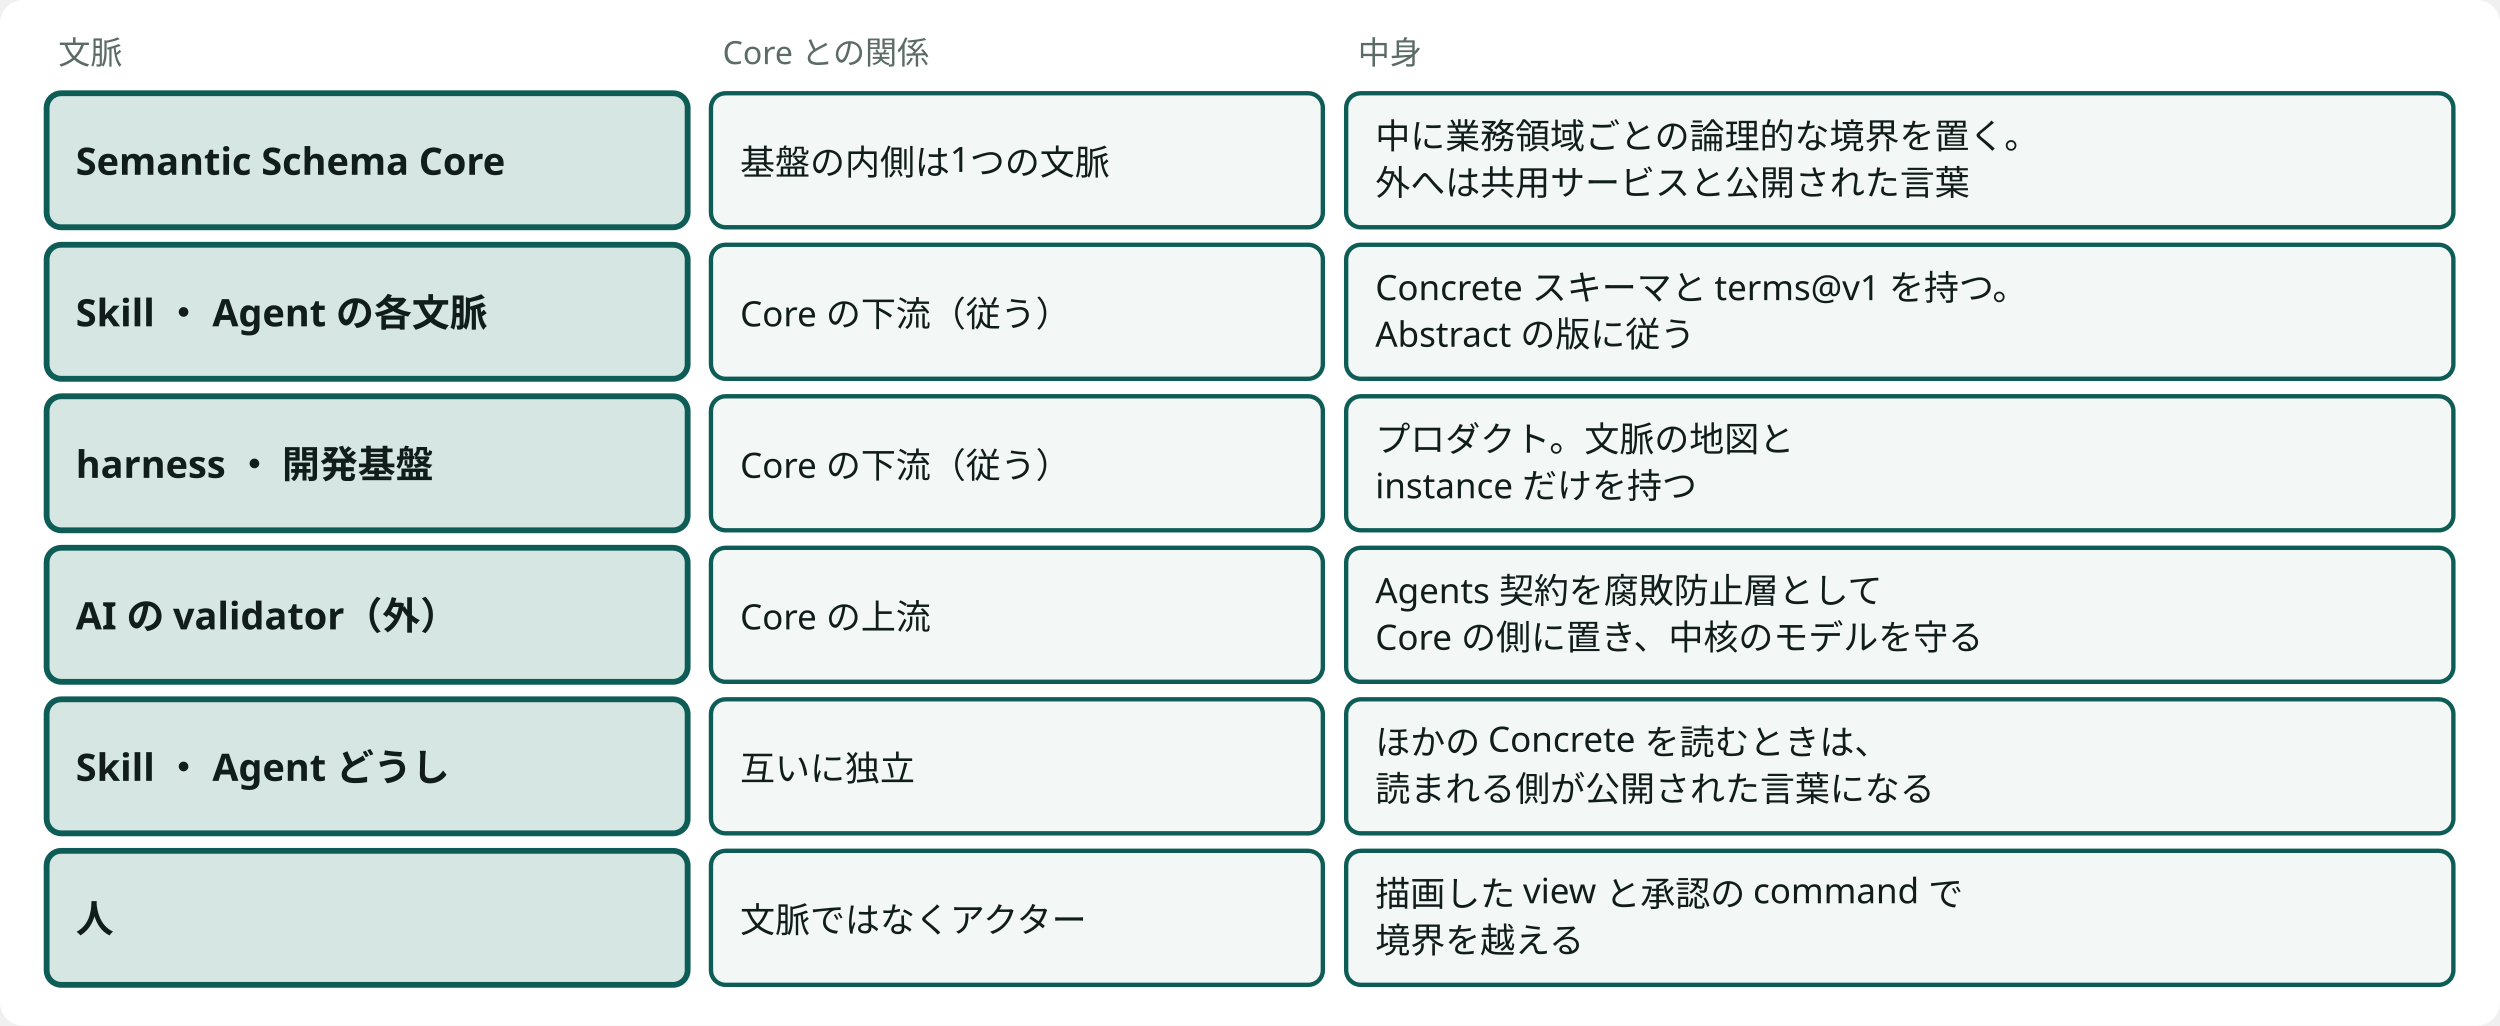
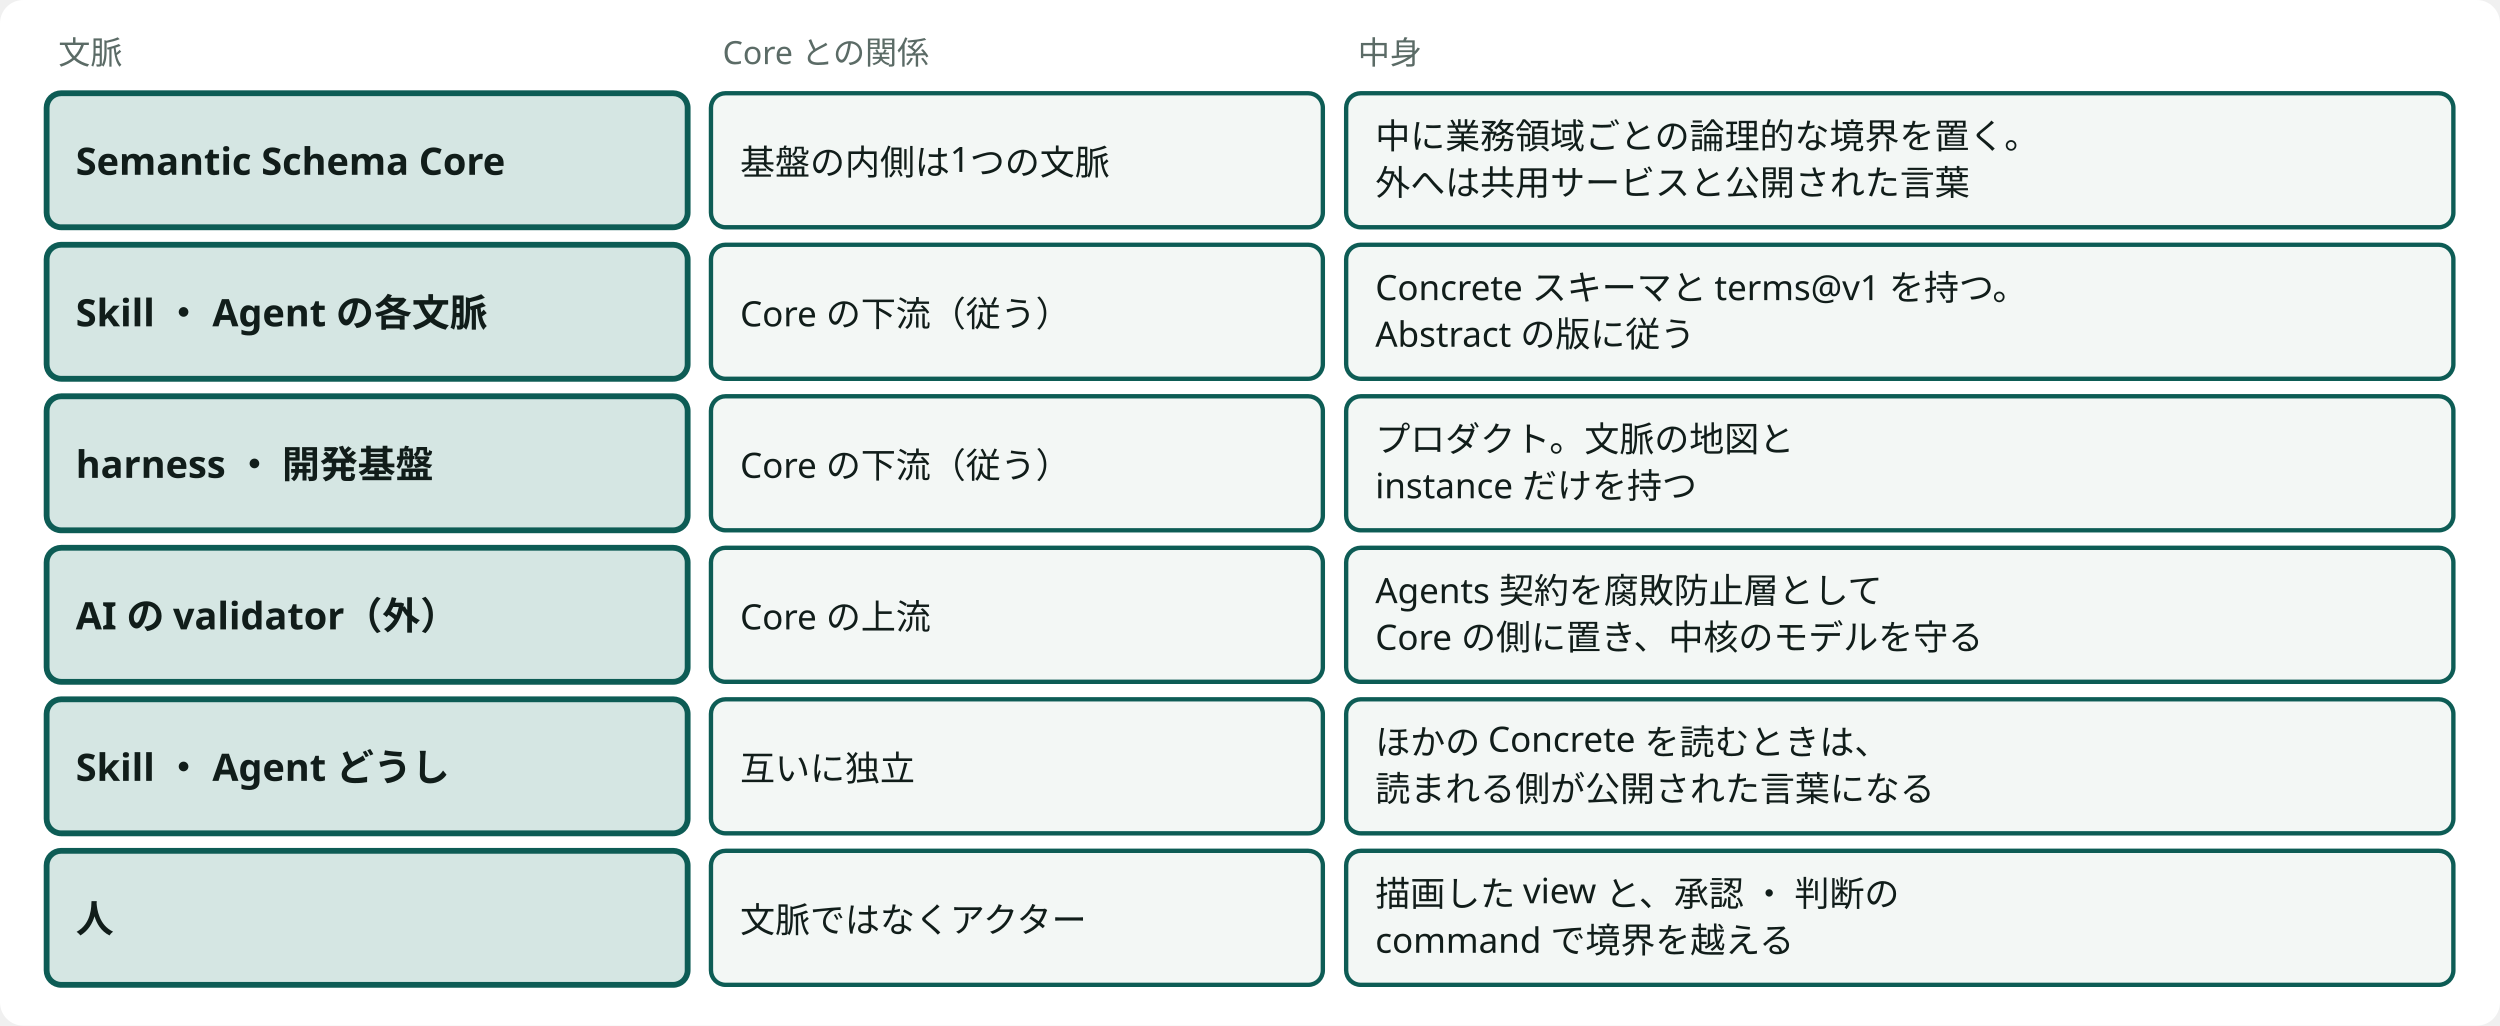
<svg viewBox="0 0 858 352" style="min-width:858px" role="img" aria-label="文脈の地図：Semantic Schema Core と、まわりの文脈との関係" class="dsvg">
  <style data-dsvg="dark">.dsvg .canvas{fill:var(--dsvg-area-fill,#FFFFFF)}.dsvg .note{fill:var(--dsvg-ink-soft,#5B6B66);font-size:11px}.dsvg .box.focus{fill:var(--dsvg-accent-bg,#D5E6E3);stroke:var(--dsvg-accent,#0D5C55)}.dsvg .title{fill:var(--dsvg-ink,#111D1A);font-size:13px;font-weight:700}.dsvg .box{fill:var(--dsvg-box-fill,#F3F7F5);stroke:var(--dsvg-accent,#0D5C55)}.dsvg .label{fill:var(--dsvg-ink,#111D1A);font-size:12px}@media (prefers-color-scheme:dark){:root:not([data-theme="light"]) .dsvg,.dsvg:root:not([data-theme="light"]){--dsvg-area-fill:#22302D;--dsvg-ink-soft:#9DADA8;--dsvg-accent-bg:#173330;--dsvg-accent:#6CC9B8;--dsvg-ink:#E6EEEB;--dsvg-box-fill:#16211E}}:root[data-theme="dark"] .dsvg{--dsvg-area-fill:#22302D;--dsvg-ink-soft:#9DADA8;--dsvg-accent-bg:#173330;--dsvg-accent:#6CC9B8;--dsvg-ink:#E6EEEB;--dsvg-box-fill:#16211E}</style>
  <rect data-dsvg="canvas" class="canvas" x="0.0" y="0.0" width="858.0" height="352.0" fill="#FFFFFF" rx="8" />
  <text class="note" x="20" y="22" font-family="Noto Sans JP, Hiragino Kaku Gothic ProN, sans-serif" font-size="11" fill="#5B6B66">文脈</text>
  <text class="note" x="248" y="22" font-family="Noto Sans JP, Hiragino Kaku Gothic ProN, sans-serif" font-size="11" fill="#5B6B66">Core との関係</text>
  <text class="note" x="466" y="22" font-family="Noto Sans JP, Hiragino Kaku Gothic ProN, sans-serif" font-size="11" fill="#5B6B66">中身</text>
  <rect class="box focus" x="16" y="32" width="220" height="46" fill="#D5E6E3" stroke="#0D5C55" stroke-width="2" rx="5" />
  <text class="title" x="26" y="60" font-family="Noto Sans JP, Hiragino Kaku Gothic ProN, sans-serif" font-size="13" font-weight="700" fill="#111D1A">Semantic Schema Core</text>
  <rect class="box" x="244" y="32" width="210" height="46" fill="#F3F7F5" stroke="#0D5C55" stroke-width="1.5" rx="5" />
  <text class="label" x="254" y="60" font-family="Noto Sans JP, Hiragino Kaku Gothic ProN, sans-serif" font-size="12" fill="#111D1A">基盤の内側は1つの文脈</text>
  <rect class="box" x="462" y="32" width="380" height="46" fill="#F3F7F5" stroke="#0D5C55" stroke-width="1.5" rx="5" />
  <text class="label" x="472" y="51" font-family="Noto Sans JP, Hiragino Kaku Gothic ProN, sans-serif" font-size="12" fill="#111D1A">中に業務領域ごとの論理的な境界を置く。</text>
  <text class="label" x="472" y="67" font-family="Noto Sans JP, Hiragino Kaku Gothic ProN, sans-serif" font-size="12" fill="#111D1A">外へは共用サービスと公開された言葉</text>
  <rect class="box focus" x="16" y="84" width="220" height="46" fill="#D5E6E3" stroke="#0D5C55" stroke-width="2" rx="5" />
  <text class="title" x="26" y="112" font-family="Noto Sans JP, Hiragino Kaku Gothic ProN, sans-serif" font-size="13" font-weight="700" fill="#111D1A">Skill ・ Agent の各文脈</text>
  <rect class="box" x="244" y="84" width="210" height="46" fill="#F3F7F5" stroke="#0D5C55" stroke-width="1.5" rx="5" />
  <text class="label" x="254" y="112" font-family="Noto Sans JP, Hiragino Kaku Gothic ProN, sans-serif" font-size="12" fill="#111D1A">Core の下流（従う）</text>
  <rect class="box" x="462" y="84" width="380" height="46" fill="#F3F7F5" stroke="#0D5C55" stroke-width="1.5" rx="5" />
  <text class="label" x="472" y="103" font-family="Noto Sans JP, Hiragino Kaku Gothic ProN, sans-serif" font-size="12" fill="#111D1A">Concrete スキーマと terms@v1 を持つ。</text>
  <text class="label" x="472" y="119" font-family="Noto Sans JP, Hiragino Kaku Gothic ProN, sans-serif" font-size="12" fill="#111D1A">Abstract の版に従う</text>
  <rect class="box focus" x="16" y="136" width="220" height="46" fill="#D5E6E3" stroke="#0D5C55" stroke-width="2" rx="5" />
  <text class="title" x="26" y="164" font-family="Noto Sans JP, Hiragino Kaku Gothic ProN, sans-serif" font-size="13" font-weight="700" fill="#111D1A">harness ・ 開発基盤</text>
  <rect class="box" x="244" y="136" width="210" height="46" fill="#F3F7F5" stroke="#0D5C55" stroke-width="1.5" rx="5" />
  <text class="label" x="254" y="164" font-family="Noto Sans JP, Hiragino Kaku Gothic ProN, sans-serif" font-size="12" fill="#111D1A">Core の下流（従う）</text>
  <rect class="box" x="462" y="136" width="380" height="46" fill="#F3F7F5" stroke="#0D5C55" stroke-width="1.5" rx="5" />
  <text class="label" x="472" y="155" font-family="Noto Sans JP, Hiragino Kaku Gothic ProN, sans-serif" font-size="12" fill="#111D1A">プロダクト。文脈の地図と</text>
  <text class="label" x="472" y="171" font-family="Noto Sans JP, Hiragino Kaku Gothic ProN, sans-serif" font-size="12" fill="#111D1A">instance だけを持つ</text>
  <rect class="box focus" x="16" y="188" width="220" height="46" fill="#D5E6E3" stroke="#0D5C55" stroke-width="2" rx="5" />
  <text class="title" x="26" y="216" font-family="Noto Sans JP, Hiragino Kaku Gothic ProN, sans-serif" font-size="13" font-weight="700" fill="#111D1A">AI の validator（外）</text>
  <rect class="box" x="244" y="188" width="210" height="46" fill="#F3F7F5" stroke="#0D5C55" stroke-width="1.5" rx="5" />
  <text class="label" x="254" y="216" font-family="Noto Sans JP, Hiragino Kaku Gothic ProN, sans-serif" font-size="12" fill="#111D1A">Core の上流</text>
  <rect class="box" x="462" y="188" width="380" height="46" fill="#F3F7F5" stroke="#0D5C55" stroke-width="1.5" rx="5" />
  <text class="label" x="472" y="207" font-family="Noto Sans JP, Hiragino Kaku Gothic ProN, sans-serif" font-size="12" fill="#111D1A">Agents 契約を腐敗防止層として</text>
  <text class="label" x="472" y="223" font-family="Noto Sans JP, Hiragino Kaku Gothic ProN, sans-serif" font-size="12" fill="#111D1A">Core の側に置き、中核のモデルを守る</text>
  <rect class="box focus" x="16" y="240" width="220" height="46" fill="#D5E6E3" stroke="#0D5C55" stroke-width="2" rx="5" />
  <text class="title" x="26" y="268" font-family="Noto Sans JP, Hiragino Kaku Gothic ProN, sans-serif" font-size="13" font-weight="700" fill="#111D1A">Skill ・ Agent どうし</text>
  <rect class="box" x="244" y="240" width="210" height="46" fill="#F3F7F5" stroke="#0D5C55" stroke-width="1.5" rx="5" />
  <text class="label" x="254" y="268" font-family="Noto Sans JP, Hiragino Kaku Gothic ProN, sans-serif" font-size="12" fill="#111D1A">互いに独立</text>
  <rect class="box" x="462" y="240" width="380" height="46" fill="#F3F7F5" stroke="#0D5C55" stroke-width="1.5" rx="5" />
  <text class="label" x="472" y="259" font-family="Noto Sans JP, Hiragino Kaku Gothic ProN, sans-serif" font-size="12" fill="#111D1A">ほかの Concrete を読むときは、</text>
  <text class="label" x="472" y="275" font-family="Noto Sans JP, Hiragino Kaku Gothic ProN, sans-serif" font-size="12" fill="#111D1A">読まれる側が公開された言葉になる</text>
  <rect class="box focus" x="16" y="292" width="220" height="46" fill="#D5E6E3" stroke="#0D5C55" stroke-width="2" rx="5" />
  <text class="title" x="26" y="320" font-family="Noto Sans JP, Hiragino Kaku Gothic ProN, sans-serif" font-size="13" font-weight="700" fill="#111D1A">人</text>
  <rect class="box" x="244" y="292" width="210" height="46" fill="#F3F7F5" stroke="#0D5C55" stroke-width="1.5" rx="5" />
  <text class="label" x="254" y="320" font-family="Noto Sans JP, Hiragino Kaku Gothic ProN, sans-serif" font-size="12" fill="#111D1A">文脈ではなくアクター</text>
  <rect class="box" x="462" y="292" width="380" height="46" fill="#F3F7F5" stroke="#0D5C55" stroke-width="1.5" rx="5" />
-   <text class="label" x="472" y="311" font-family="Noto Sans JP, Hiragino Kaku Gothic ProN, sans-serif" font-size="12" fill="#111D1A">描画した view と承認の command で</text>
-   <text class="label" x="472" y="327" font-family="Noto Sans JP, Hiragino Kaku Gothic ProN, sans-serif" font-size="12" fill="#111D1A">境界を越える</text>
+   <text class="label" x="472" y="311" font-family="Noto Sans JP, Hiragino Kaku Gothic ProN, sans-serif" font-size="12" fill="#111D1A">描画した view と、承認 ・ 判断の</text>
+   <text class="label" x="472" y="327" font-family="Noto Sans JP, Hiragino Kaku Gothic ProN, sans-serif" font-size="12" fill="#111D1A">command で境界を越える</text>
</svg>
